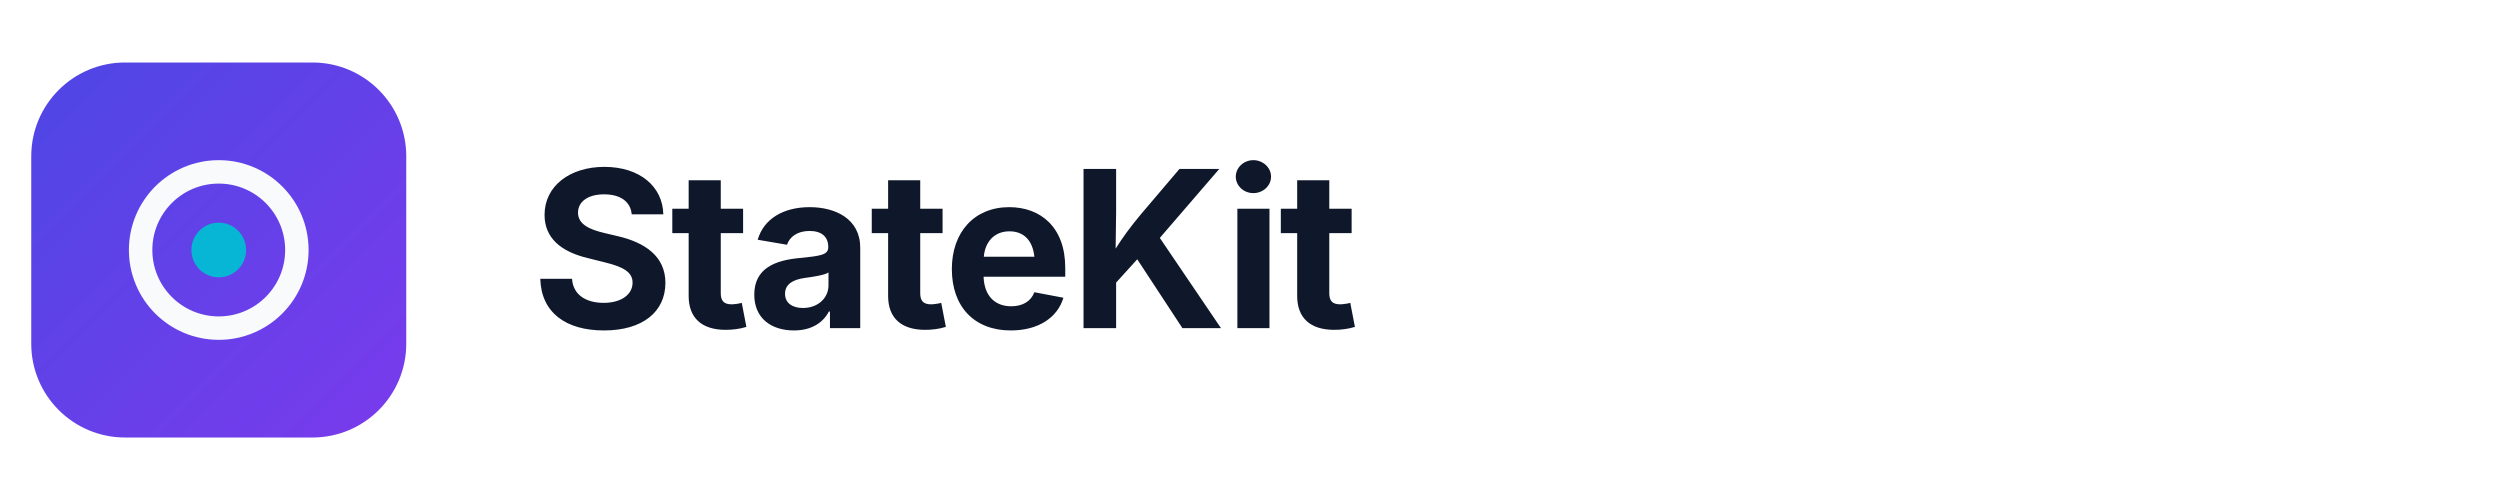
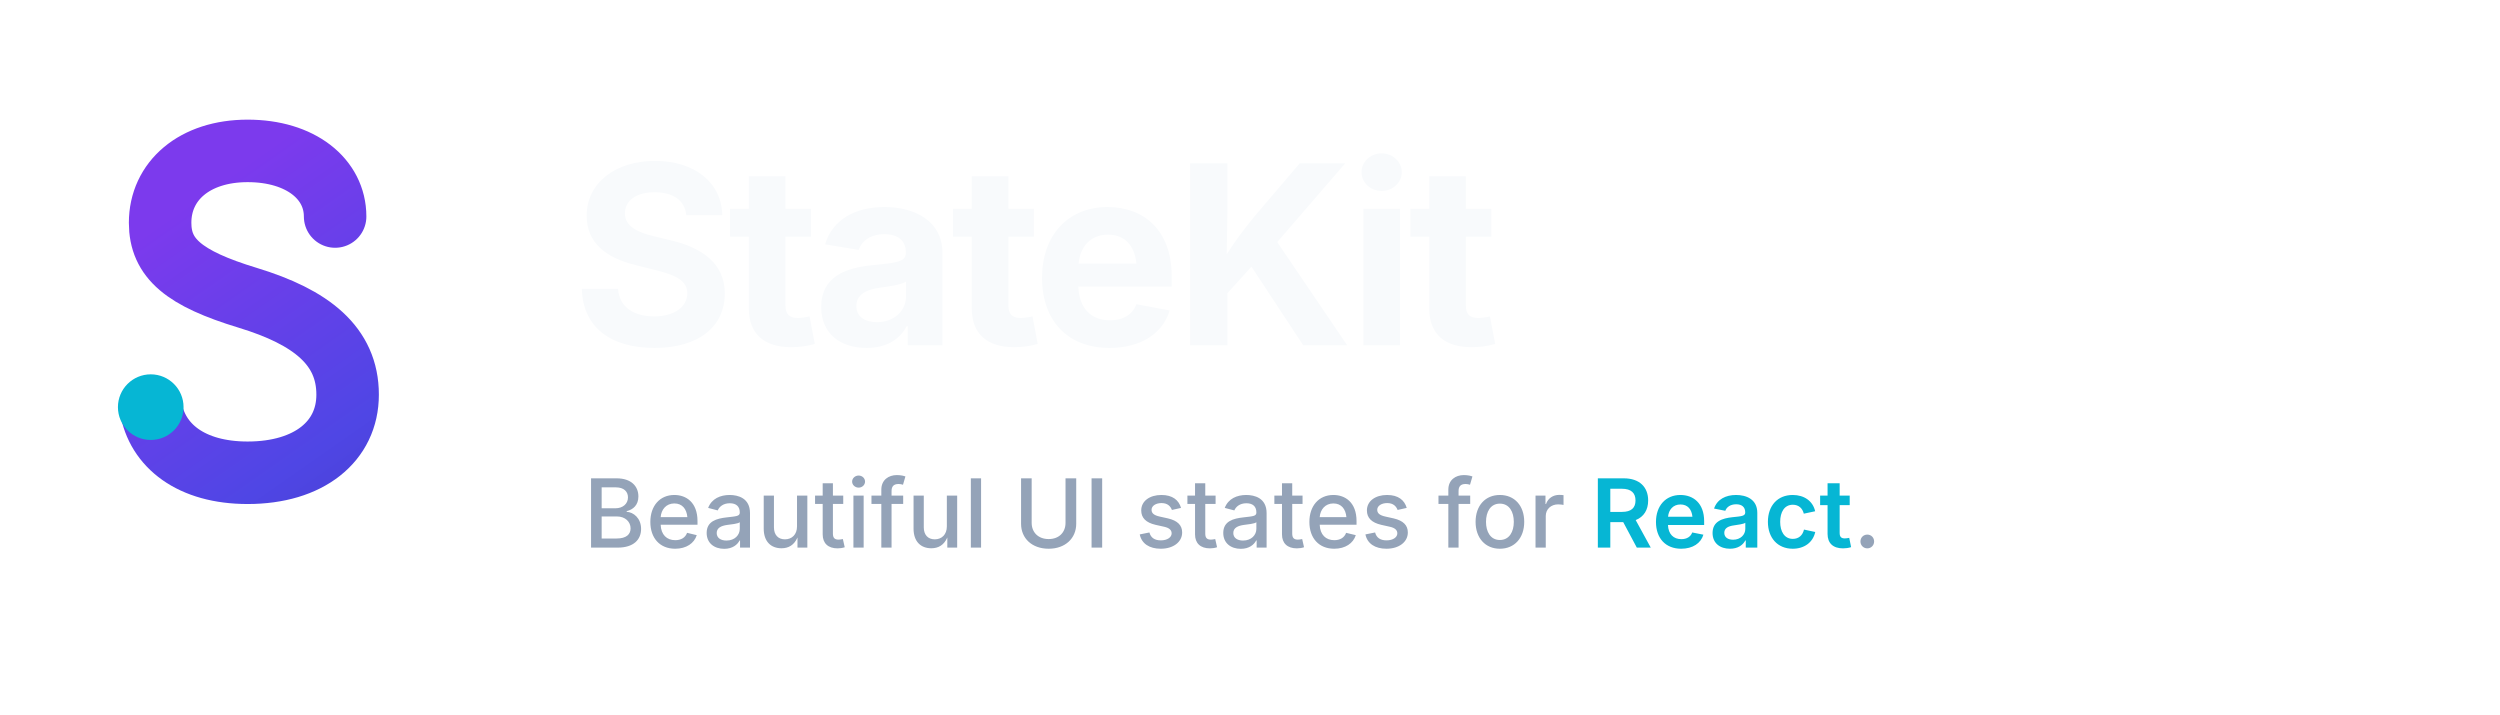
- <svg xmlns="http://www.w3.org/2000/svg" viewBox="0 0 320 64" role="img" aria-label="StateKit">
+ <svg xmlns="http://www.w3.org/2000/svg" viewBox="0 0 420 120" role="img" aria-label="StateKit — Beautiful UI states for React.">
  <defs>
-     <linearGradient id="sk-mark" x1="8" y1="8" x2="56" y2="56" gradientUnits="userSpaceOnUse">
-       <stop stop-color="#4F46E5" />
-       <stop offset="1" stop-color="#7C3AED" />
+     <linearGradient id="skSGrad" x1="16" y1="20" x2="72" y2="100" gradientUnits="userSpaceOnUse">
+       <stop offset="0%" stop-color="#7C3AED" />
+       <stop offset="45%" stop-color="#4F46E5" />
+       <stop offset="100%" stop-color="#3730A3" />
    </linearGradient>
  </defs>
-   <rect x="4" y="8" width="48" height="48" rx="12" fill="url(#sk-mark)" />
-   <circle cx="28" cy="32" r="10" fill="none" stroke="#F8FAFC" stroke-width="3" />
-   <circle cx="28" cy="32" r="3.5" fill="#06B6D4" />
-   <text x="68" y="42" fill="#0F172A" font-family="Inter, ui-sans-serif, system-ui, -apple-system, Segoe UI, sans-serif" font-size="28" font-weight="700" letter-spacing="-0.02em">StateKit</text>
+   <g transform="translate(8 18) scale(1.05)">
+     <path d="M46 17.5          C46 11.5 40.5 7 32 7          C23.5 7 18 11.8 18 18.5          C18 24.2 21.8 27.4 32 30.5          C42.2 33.6 48 38.2 48 46          C48 53.5 41.8 58.5 32 58.5          C23 58.5 17.5 54.2 16.5 48" fill="none" stroke="url(#skSGrad)" stroke-width="10" stroke-linecap="round" stroke-linejoin="round" />
+     <circle cx="16.5" cy="48" r="5.25" fill="#06B6D4" />
+   </g>
+   <text x="96" y="58" fill="#F8FAFC" font-family="Inter, ui-sans-serif, system-ui, -apple-system, Segoe UI, sans-serif" font-size="42" font-weight="700" letter-spacing="-0.03em">StateKit</text>
+   <text x="98" y="92" fill="#94A3B8" font-family="Inter, ui-sans-serif, system-ui, -apple-system, Segoe UI, sans-serif" font-size="16" font-weight="500">Beautiful UI states for <tspan fill="#06B6D4" font-weight="600">React</tspan>.</text>
</svg>
